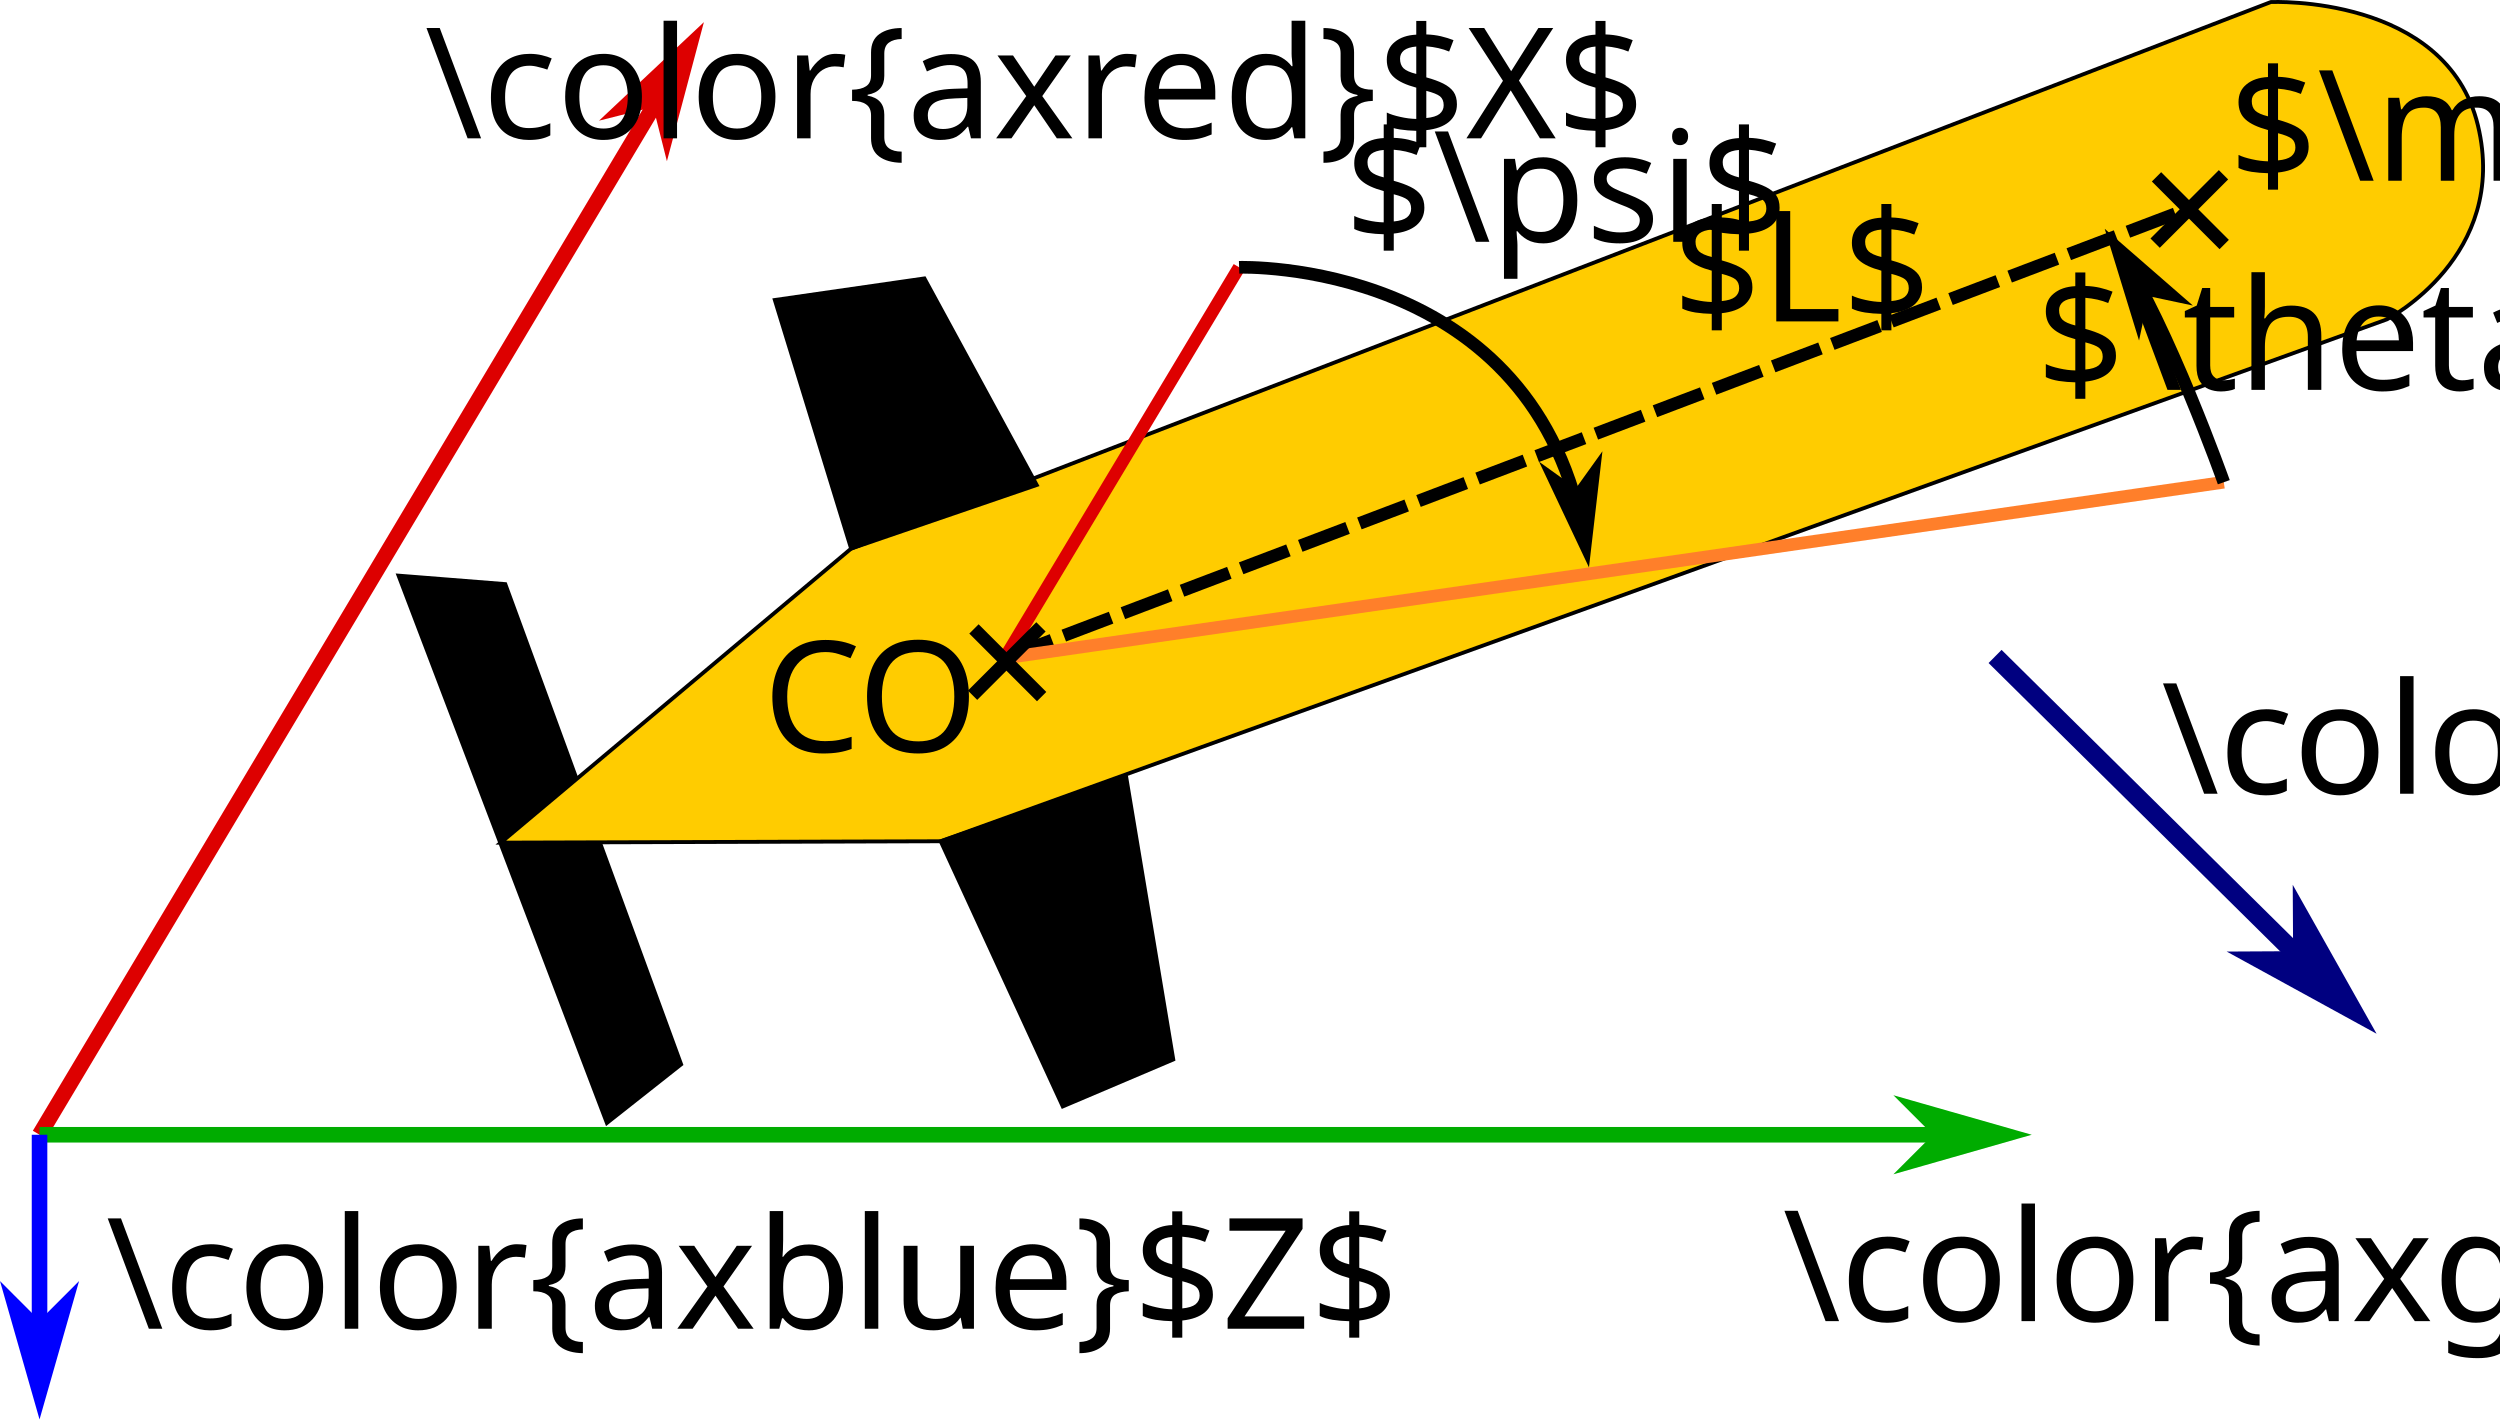
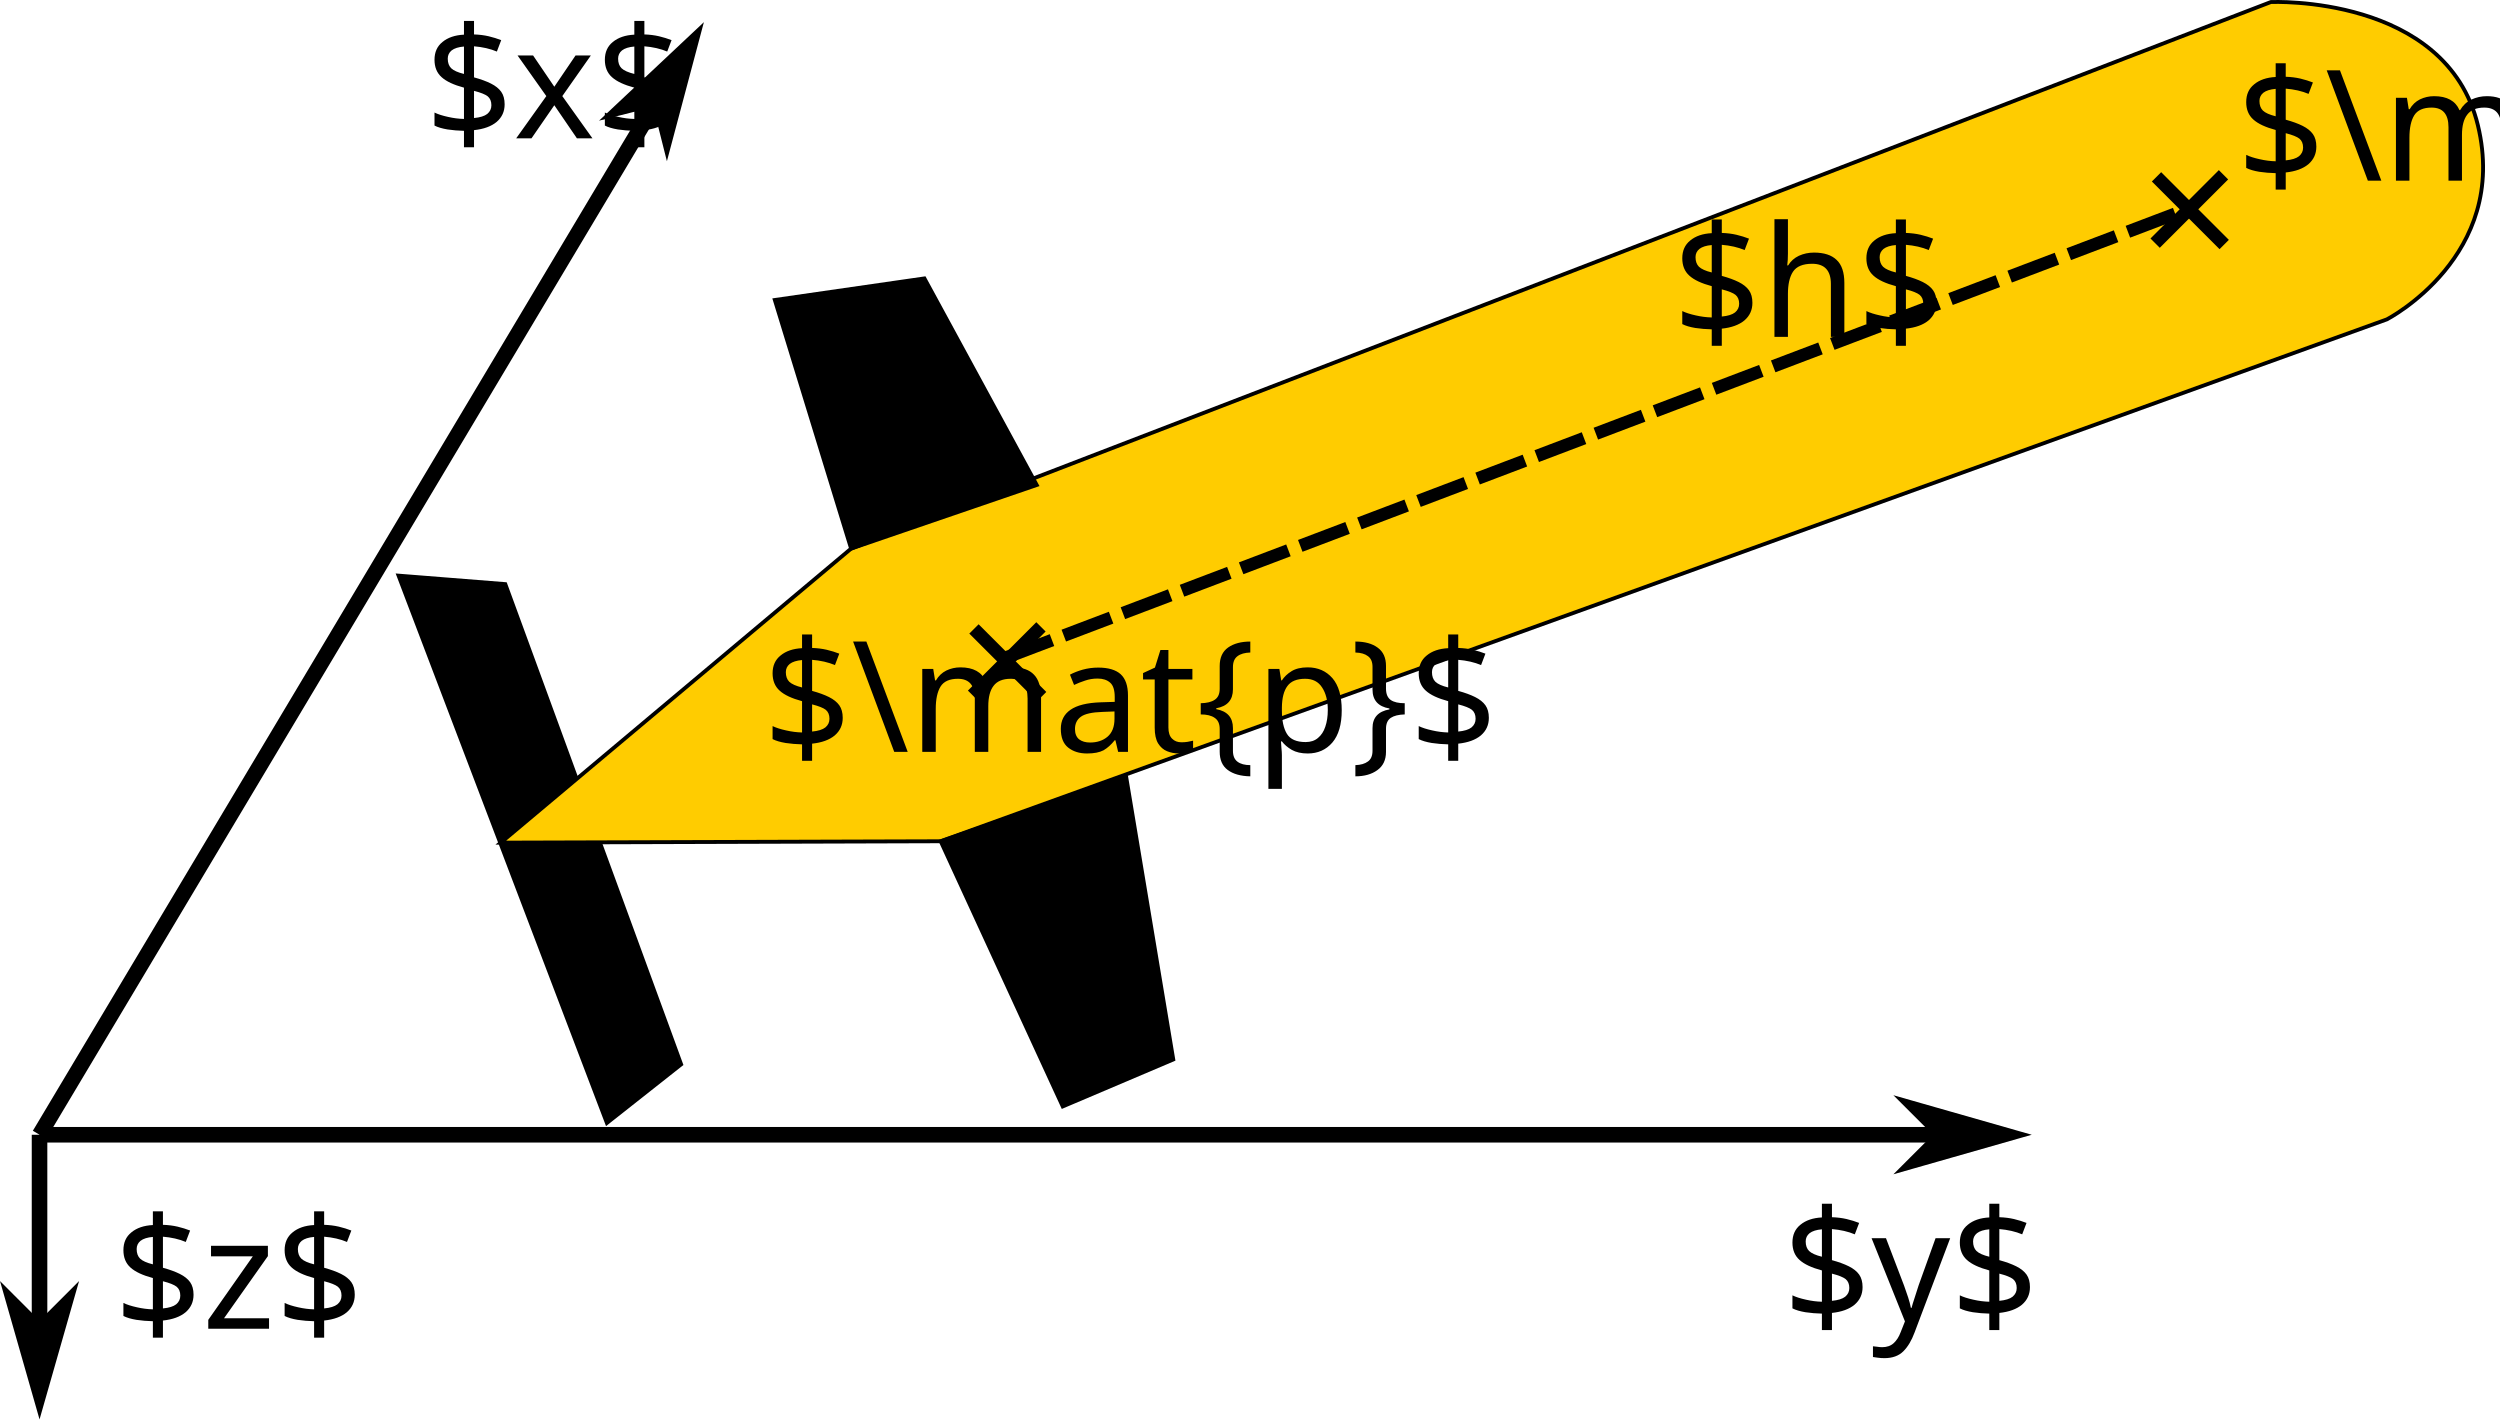
<svg xmlns="http://www.w3.org/2000/svg" width="171mm" height="97.089mm" viewBox="0 0 171 97.089" version="1.1" id="svg8">
  <defs id="defs2">
    <marker style="overflow:visible" id="marker2058" refX="0" refY="0" orient="auto">
      <path transform="matrix(-0.4,0,0,-0.4,-4,0)" style="fill:#000080;fill-opacity:1;fill-rule:evenodd;stroke:#000080;stroke-width:1pt;stroke-opacity:1" d="M 0,0 5,-5 -12.5,0 5,5 Z" id="path2056" />
    </marker>
-     <marker style="overflow:visible" id="marker1932" refX="0" refY="0" orient="auto">
-       <path transform="matrix(-0.4,0,0,-0.4,-4,0)" style="fill:#000000;fill-opacity:1;fill-rule:evenodd;stroke:#000000;stroke-width:1pt;stroke-opacity:1" d="M 0,0 5,-5 -12.5,0 5,5 Z" id="path1930" />
-     </marker>
-     <marker style="overflow:visible" id="marker1830" refX="0" refY="0" orient="auto">
-       <path transform="matrix(-0.4,0,0,-0.4,-4,0)" style="fill:#000000;fill-opacity:1;fill-rule:evenodd;stroke:#000000;stroke-width:1pt;stroke-opacity:1" d="M 0,0 5,-5 -12.5,0 5,5 Z" id="path1828" />
-     </marker>
    <marker style="overflow:visible" id="marker1228" refX="0" refY="0" orient="auto">
      <path transform="matrix(-0.4,0,0,-0.4,-4,0)" style="fill:#dd0000;fill-opacity:1;fill-rule:evenodd;stroke:#dd0000;stroke-width:1pt;stroke-opacity:1" d="M 0,0 5,-5 -12.5,0 5,5 Z" id="path1226" />
-     </marker>
-     <marker style="overflow:visible" id="marker1194" refX="0" refY="0" orient="auto">
-       <path transform="matrix(-0.4,0,0,-0.4,-4,0)" style="fill:#00ac00;fill-opacity:1;fill-rule:evenodd;stroke:#00ac00;stroke-width:1pt;stroke-opacity:1" d="M 0,0 5,-5 -12.5,0 5,5 Z" id="path1192" />
-     </marker>
-     <marker style="overflow:visible" id="Arrow1Mend" refX="0" refY="0" orient="auto">
-       <path transform="matrix(-0.4,0,0,-0.4,-4,0)" style="fill:#0000ff;fill-opacity:1;fill-rule:evenodd;stroke:#0000ff;stroke-width:1pt;stroke-opacity:1" d="M 0,0 5,-5 -12.5,0 5,5 Z" id="path905" />
    </marker>
    <marker style="overflow:visible" id="Arrow1Lstart" refX="0" refY="0" orient="auto">
      <path transform="matrix(0.8,0,0,0.8,10,0)" style="fill:#000000;fill-opacity:1;fill-rule:evenodd;stroke:#000000;stroke-width:1pt;stroke-opacity:1" d="M 0,0 5,-5 -12.5,0 5,5 Z" id="path896" />
    </marker>
    <marker style="overflow:visible" id="marker1228-9" refX="0" refY="0" orient="auto">
      <path transform="matrix(-0.4,0,0,-0.4,-4,0)" style="fill:#000000;fill-opacity:1;fill-rule:evenodd;stroke:#000000;stroke-width:1pt;stroke-opacity:1" d="M 0,0 5,-5 -12.5,0 5,5 Z" id="path1226-5" />
    </marker>
    <marker style="overflow:visible" id="marker1228-9-5" refX="0" refY="0" orient="auto">
      <path transform="matrix(-0.4,0,0,-0.4,-4,0)" style="fill:#000000;fill-opacity:1;fill-rule:evenodd;stroke:#000000;stroke-width:1pt;stroke-opacity:1" d="M 0,0 5,-5 -12.5,0 5,5 Z" id="path1226-5-0" />
    </marker>
  </defs>
  <g id="layer1" transform="translate(-4.244842,-15.92654)">
    <g id="g888" transform="translate(-1.870886,-42.76312)">
      <path style="fill:#000000;stroke:#000000;stroke-width:0.265px;stroke-linecap:butt;stroke-linejoin:miter;stroke-opacity:1" d="M 47.627,135.5 33.377,98.063 40.678,98.643 52.705,131.491 Z" id="path853" />
      <path style="fill:#ffcc00;fill-opacity:1;stroke:#000000;stroke-width:0.265px;stroke-linecap:butt;stroke-linejoin:miter;stroke-opacity:1" d="m 70.459,116.232 -30.088,0.094 23.961,-20.112 97.113,-37.386 c 0,0 11.992,-0.525 14.157,8.427 2.165,8.952 -6.224,13.28 -6.224,13.28 z" id="path849" />
      <path style="fill:#000000;stroke:#000000;stroke-width:0.265px;stroke-linecap:butt;stroke-linejoin:miter;stroke-opacity:1" d="m 70.459,116.232 8.349,18.138 7.56,-3.213 -3.213,-19.277 z" id="path867" />
      <path style="fill:#000000;stroke:#000000;stroke-width:0.265px;stroke-linecap:butt;stroke-linejoin:miter;stroke-opacity:1" d="M 77.027,91.863 69.346,77.733 59.114,79.209 64.332,96.214 Z" id="path867-3" />
    </g>
-     <path style="fill:none;stroke:#dd0000;stroke-width:1.065;stroke-linecap:butt;stroke-linejoin:miter;stroke-miterlimit:4;stroke-dasharray:none;stroke-opacity:1;marker-end:url(#marker1228)" d="M 6.949,93.544 51.316,19.243" id="path890" />
-     <path style="fill:none;stroke:#00ac00;stroke-width:1.065;stroke-linecap:butt;stroke-linejoin:miter;stroke-miterlimit:4;stroke-dasharray:none;stroke-opacity:1;marker-end:url(#marker1194)" d="M 6.949,93.544 H 141.118" id="path892" />
-     <path style="fill:none;stroke:#0000ff;stroke-width:1.065;stroke-linecap:butt;stroke-linejoin:miter;stroke-miterlimit:4;stroke-dasharray:none;stroke-opacity:1;marker-end:url(#Arrow1Mend)" d="M 6.949,93.544 V 110.917" id="path894" />
+     <path style="fill:none;stroke:#000000;stroke-width:1.065;stroke-linecap:butt;stroke-linejoin:miter;stroke-miterlimit:4;stroke-dasharray:none;stroke-opacity:1;marker-end:url(#marker1228-9-5)" d="M 6.949,93.544 51.316,19.243" id="path890" />
+     <path style="fill:none;stroke:#000000;stroke-width:1.065;stroke-linecap:butt;stroke-linejoin:miter;stroke-miterlimit:4;stroke-dasharray:none;stroke-opacity:1;marker-end:url(#marker1228-9-5)" d="M 6.949,93.544 H 141.118" id="path892" />
+     <path style="fill:none;stroke:#000000;stroke-width:1.065;stroke-linecap:butt;stroke-linejoin:miter;stroke-miterlimit:4;stroke-dasharray:none;stroke-opacity:1;marker-end:url(#marker1228-9-5)" d="M 6.949,93.544 V 110.917" id="path894" />
    <path style="fill:none;stroke:#000000;stroke-width:0.865;stroke-linecap:butt;stroke-linejoin:miter;stroke-miterlimit:4;stroke-dasharray:3.46, 0.865;stroke-dashoffset:0;stroke-opacity:1" d="M 72.965,60.937 153.947,30.201" id="path1296" />
-     <path style="fill:none;stroke:#ff7f2a;stroke-width:0.865;stroke-linecap:butt;stroke-linejoin:miter;stroke-miterlimit:4;stroke-dasharray:none;stroke-opacity:1" d="M 72.965,60.937 156.353,48.91" id="path1298" />
-     <path style="fill:none;stroke:#de0000;stroke-width:0.865;stroke-linecap:butt;stroke-linejoin:miter;stroke-miterlimit:4;stroke-dasharray:none;stroke-opacity:1" d="M 72.965,60.937 89.001,34.211" id="path890-6-8" />
-     <path style="fill:none;stroke:#000000;stroke-width:0.865;stroke-linecap:butt;stroke-linejoin:miter;stroke-miterlimit:4;stroke-dasharray:none;stroke-opacity:1;marker-end:url(#marker1830)" d="m 89.001,34.211 c 0,0 20.446,-0.668 23.653,18.843" id="path1826" />
-     <path style="fill:none;stroke:#000000;stroke-width:0.865;stroke-linecap:butt;stroke-linejoin:miter;stroke-miterlimit:4;stroke-dasharray:none;stroke-opacity:1;marker-end:url(#marker1932)" d="m 156.353,48.91 c 0,0 -3.742,-10.557 -7.216,-15.903" id="path1928" />
-     <path style="fill:none;stroke:#000080;stroke-width:1.265;stroke-linecap:butt;stroke-linejoin:miter;stroke-miterlimit:4;stroke-dasharray:none;stroke-opacity:1;marker-end:url(#marker2058)" d="m 140.708,60.828 24.322,24.054" id="path2054" />
    <g id="g957" style="stroke-width:0.9;stroke-miterlimit:4;stroke-dasharray:none" transform="translate(11.33929,18.89881)">
      <path style="fill:none;stroke:#000000;stroke-width:0.9;stroke-linecap:butt;stroke-linejoin:miter;stroke-miterlimit:4;stroke-dasharray:none;stroke-opacity:1" d="m 140.411,9.123 4.63,4.63" id="path951" />
      <path style="fill:none;stroke:#000000;stroke-width:0.9;stroke-linecap:butt;stroke-linejoin:miter;stroke-miterlimit:4;stroke-dasharray:none;stroke-opacity:1" d="m 140.316,13.659 4.677,-4.677" id="path953" />
    </g>
    <g id="g957-9" style="stroke-width:0.9;stroke-miterlimit:4;stroke-dasharray:none" transform="translate(-69.54762,49.82199)">
      <path style="fill:none;stroke:#000000;stroke-width:0.9;stroke-linecap:butt;stroke-linejoin:miter;stroke-miterlimit:4;stroke-dasharray:none;stroke-opacity:1" d="m 140.411,9.123 4.63,4.63" id="path951-5" />
      <path style="fill:none;stroke:#000000;stroke-width:0.9;stroke-linecap:butt;stroke-linejoin:miter;stroke-miterlimit:4;stroke-dasharray:none;stroke-opacity:1" d="m 140.316,13.659 4.677,-4.677" id="path953-4" />
    </g>
-     <text xml:space="preserve" style="font-size:10.583px;line-height:1.25;font-family:'Modern No. 20';-inkscape-font-specification:'Modern No. 20, ';stroke-width:0.265" x="33.307" y="25.391" id="text1268">
-       <tspan id="tspan1266" x="33.307" y="25.391" style="font-style:normal;font-variant:normal;font-weight:normal;font-stretch:normal;font-family:sans-serif;-inkscape-font-specification:sans-serif;stroke-width:0.265">\color{axred}$X$</tspan>
+     <text xml:space="preserve" style="font-size:10.583px;line-height:1.25;font-family:'Modern No. 20';-inkscape-font-specification:'Modern No. 20, ';stroke-width:0.265" x="118.658" y="38.969" id="text1268-9-1-6-3-0">
+       <tspan id="tspan1266-2-8-5-1-0" x="118.658" y="38.969" style="font-style:normal;font-variant:normal;font-weight:normal;font-stretch:normal;font-family:sans-serif;-inkscape-font-specification:sans-serif;stroke-width:0.265">$h$</tspan>
    </text>
-     <text xml:space="preserve" style="font-size:10.583px;line-height:1.25;font-family:'Modern No. 20';-inkscape-font-specification:'Modern No. 20, ';stroke-width:0.265" x="126.193" y="106.295" id="text1268-5">
-       <tspan id="tspan1266-6" x="126.193" y="106.295" style="font-style:normal;font-variant:normal;font-weight:normal;font-stretch:normal;font-family:sans-serif;-inkscape-font-specification:sans-serif;stroke-width:0.265">\color{axgreen}$Y$</tspan>
+   </g>
+   <g id="layer2">
+     <text xml:space="preserve" style="font-size:10.583px;line-height:1.25;font-family:'Modern No. 20';-inkscape-font-specification:'Modern No. 20, ';stroke-width:0.265" x="33.307" y="25.391" id="text1268" transform="translate(-4.244842,-15.92654)">
+       <tspan id="tspan1266" x="33.307" y="25.391" style="font-style:normal;font-variant:normal;font-weight:normal;font-stretch:normal;font-family:sans-serif;-inkscape-font-specification:sans-serif;stroke-width:0.265">$x$</tspan>
    </text>
-     <text xml:space="preserve" style="font-size:10.583px;line-height:1.25;font-family:'Modern No. 20';-inkscape-font-specification:'Modern No. 20, ';stroke-width:0.265" x="11.502" y="106.813" id="text1268-54">
-       <tspan id="tspan1266-5" x="11.502" y="106.813" style="font-style:normal;font-variant:normal;font-weight:normal;font-stretch:normal;font-family:sans-serif;-inkscape-font-specification:sans-serif;stroke-width:0.265">\color{axblue}$Z$</tspan>
+     <text xml:space="preserve" style="font-size:10.583px;line-height:1.25;font-family:'Modern No. 20';-inkscape-font-specification:'Modern No. 20, ';stroke-width:0.265" x="126.193" y="106.295" id="text1268-5" transform="translate(-4.244842,-15.92654)">
+       <tspan id="tspan1266-6" x="126.193" y="106.295" style="font-style:normal;font-variant:normal;font-weight:normal;font-stretch:normal;font-family:sans-serif;-inkscape-font-specification:sans-serif;stroke-width:0.265">$y$</tspan>
    </text>
-     <text xml:space="preserve" style="font-size:10.583px;line-height:1.25;font-family:'Modern No. 20';-inkscape-font-specification:'Modern No. 20, ';stroke-width:0.265" x="96.218" y="32.464" id="text1268-9">
-       <tspan id="tspan1266-2" x="96.218" y="32.464" style="font-style:normal;font-variant:normal;font-weight:normal;font-stretch:normal;font-family:sans-serif;-inkscape-font-specification:sans-serif;stroke-width:0.265">$\psi$</tspan>
+     <text xml:space="preserve" style="font-size:10.583px;line-height:1.25;font-family:'Modern No. 20';-inkscape-font-specification:'Modern No. 20, ';stroke-width:0.265" x="7.787" y="90.886" id="text1268-54">
+       <tspan id="tspan1266-5" x="7.787" y="90.886" style="font-style:normal;font-variant:normal;font-weight:normal;font-stretch:normal;font-family:sans-serif;-inkscape-font-specification:sans-serif;stroke-width:0.265">$z$</tspan>
    </text>
-     <text xml:space="preserve" style="font-size:10.583px;line-height:1.25;font-family:'Modern No. 20';-inkscape-font-specification:'Modern No. 20, ';stroke-width:0.265" x="143.525" y="42.596" id="text1268-9-1">
-       <tspan id="tspan1266-2-8" x="143.525" y="42.596" style="font-style:normal;font-variant:normal;font-weight:normal;font-stretch:normal;font-family:sans-serif;-inkscape-font-specification:sans-serif;stroke-width:0.265">$\theta$</tspan>
+     <text xml:space="preserve" style="font-size:10.583px;line-height:1.25;font-family:'Modern No. 20';-inkscape-font-specification:'Modern No. 20, ';stroke-width:0.265" x="56.432" y="67.357" id="text1268-9-1-6" transform="translate(-4.244842,-15.92654)">
+       <tspan id="tspan1266-2-8-5" x="56.432" y="67.357" style="font-style:normal;font-variant:normal;font-weight:normal;font-stretch:normal;font-family:sans-serif;-inkscape-font-specification:sans-serif;stroke-width:0.265">$\mat{p}$</tspan>
    </text>
-     <text xml:space="preserve" style="font-size:10.583px;line-height:1.25;font-family:'Modern No. 20';-inkscape-font-specification:'Modern No. 20, ';stroke-width:0.265" x="56.432" y="67.357" id="text1268-9-1-6">
-       <tspan id="tspan1266-2-8-5" x="56.432" y="67.357" style="font-style:normal;font-variant:normal;font-weight:normal;font-stretch:normal;font-family:sans-serif;-inkscape-font-specification:sans-serif;stroke-width:0.265">CO</tspan>
-     </text>
-     <text xml:space="preserve" style="font-size:10.583px;line-height:1.25;font-family:'Modern No. 20';-inkscape-font-specification:'Modern No. 20, ';stroke-width:0.265" x="152.086" y="70.221" id="text1268-5-8">
-       <tspan id="tspan1266-6-2" x="152.086" y="70.221" style="font-style:normal;font-variant:normal;font-weight:normal;font-stretch:normal;font-family:sans-serif;-inkscape-font-specification:sans-serif;stroke-width:0.265">\color{navy}$\mathbf{V}_c$</tspan>
-     </text>
-     <text xml:space="preserve" style="font-size:10.583px;line-height:1.25;font-family:'Modern No. 20';-inkscape-font-specification:'Modern No. 20, ';stroke-width:0.265" x="156.702" y="28.289" id="text1268-9-1-6-3">
-       <tspan id="tspan1266-2-8-5-1" x="156.702" y="28.289" style="font-style:normal;font-variant:normal;font-weight:normal;font-stretch:normal;font-family:sans-serif;-inkscape-font-specification:sans-serif;stroke-width:0.265">$\mathbf{y}$</tspan>
-     </text>
-     <text xml:space="preserve" style="font-size:10.583px;line-height:1.25;font-family:'Modern No. 20';-inkscape-font-specification:'Modern No. 20, ';stroke-width:0.265" x="118.658" y="37.91" id="text1268-9-1-6-3-0">
-       <tspan id="tspan1266-2-8-5-1-0" x="118.658" y="37.91" style="font-style:normal;font-variant:normal;font-weight:normal;font-stretch:normal;font-family:sans-serif;-inkscape-font-specification:sans-serif;stroke-width:0.265">$L$</tspan>
+     <text xml:space="preserve" style="font-size:10.583px;line-height:1.25;font-family:'Modern No. 20';-inkscape-font-specification:'Modern No. 20, ';stroke-width:0.265" x="152.986" y="12.362" id="text1268-9-1-6-3">
+       <tspan id="tspan1266-2-8-5-1" x="152.986" y="12.362" style="font-style:normal;font-variant:normal;font-weight:normal;font-stretch:normal;font-family:sans-serif;-inkscape-font-specification:sans-serif;stroke-width:0.265">$\mathbf{y}$</tspan>
    </text>
  </g>
</svg>
